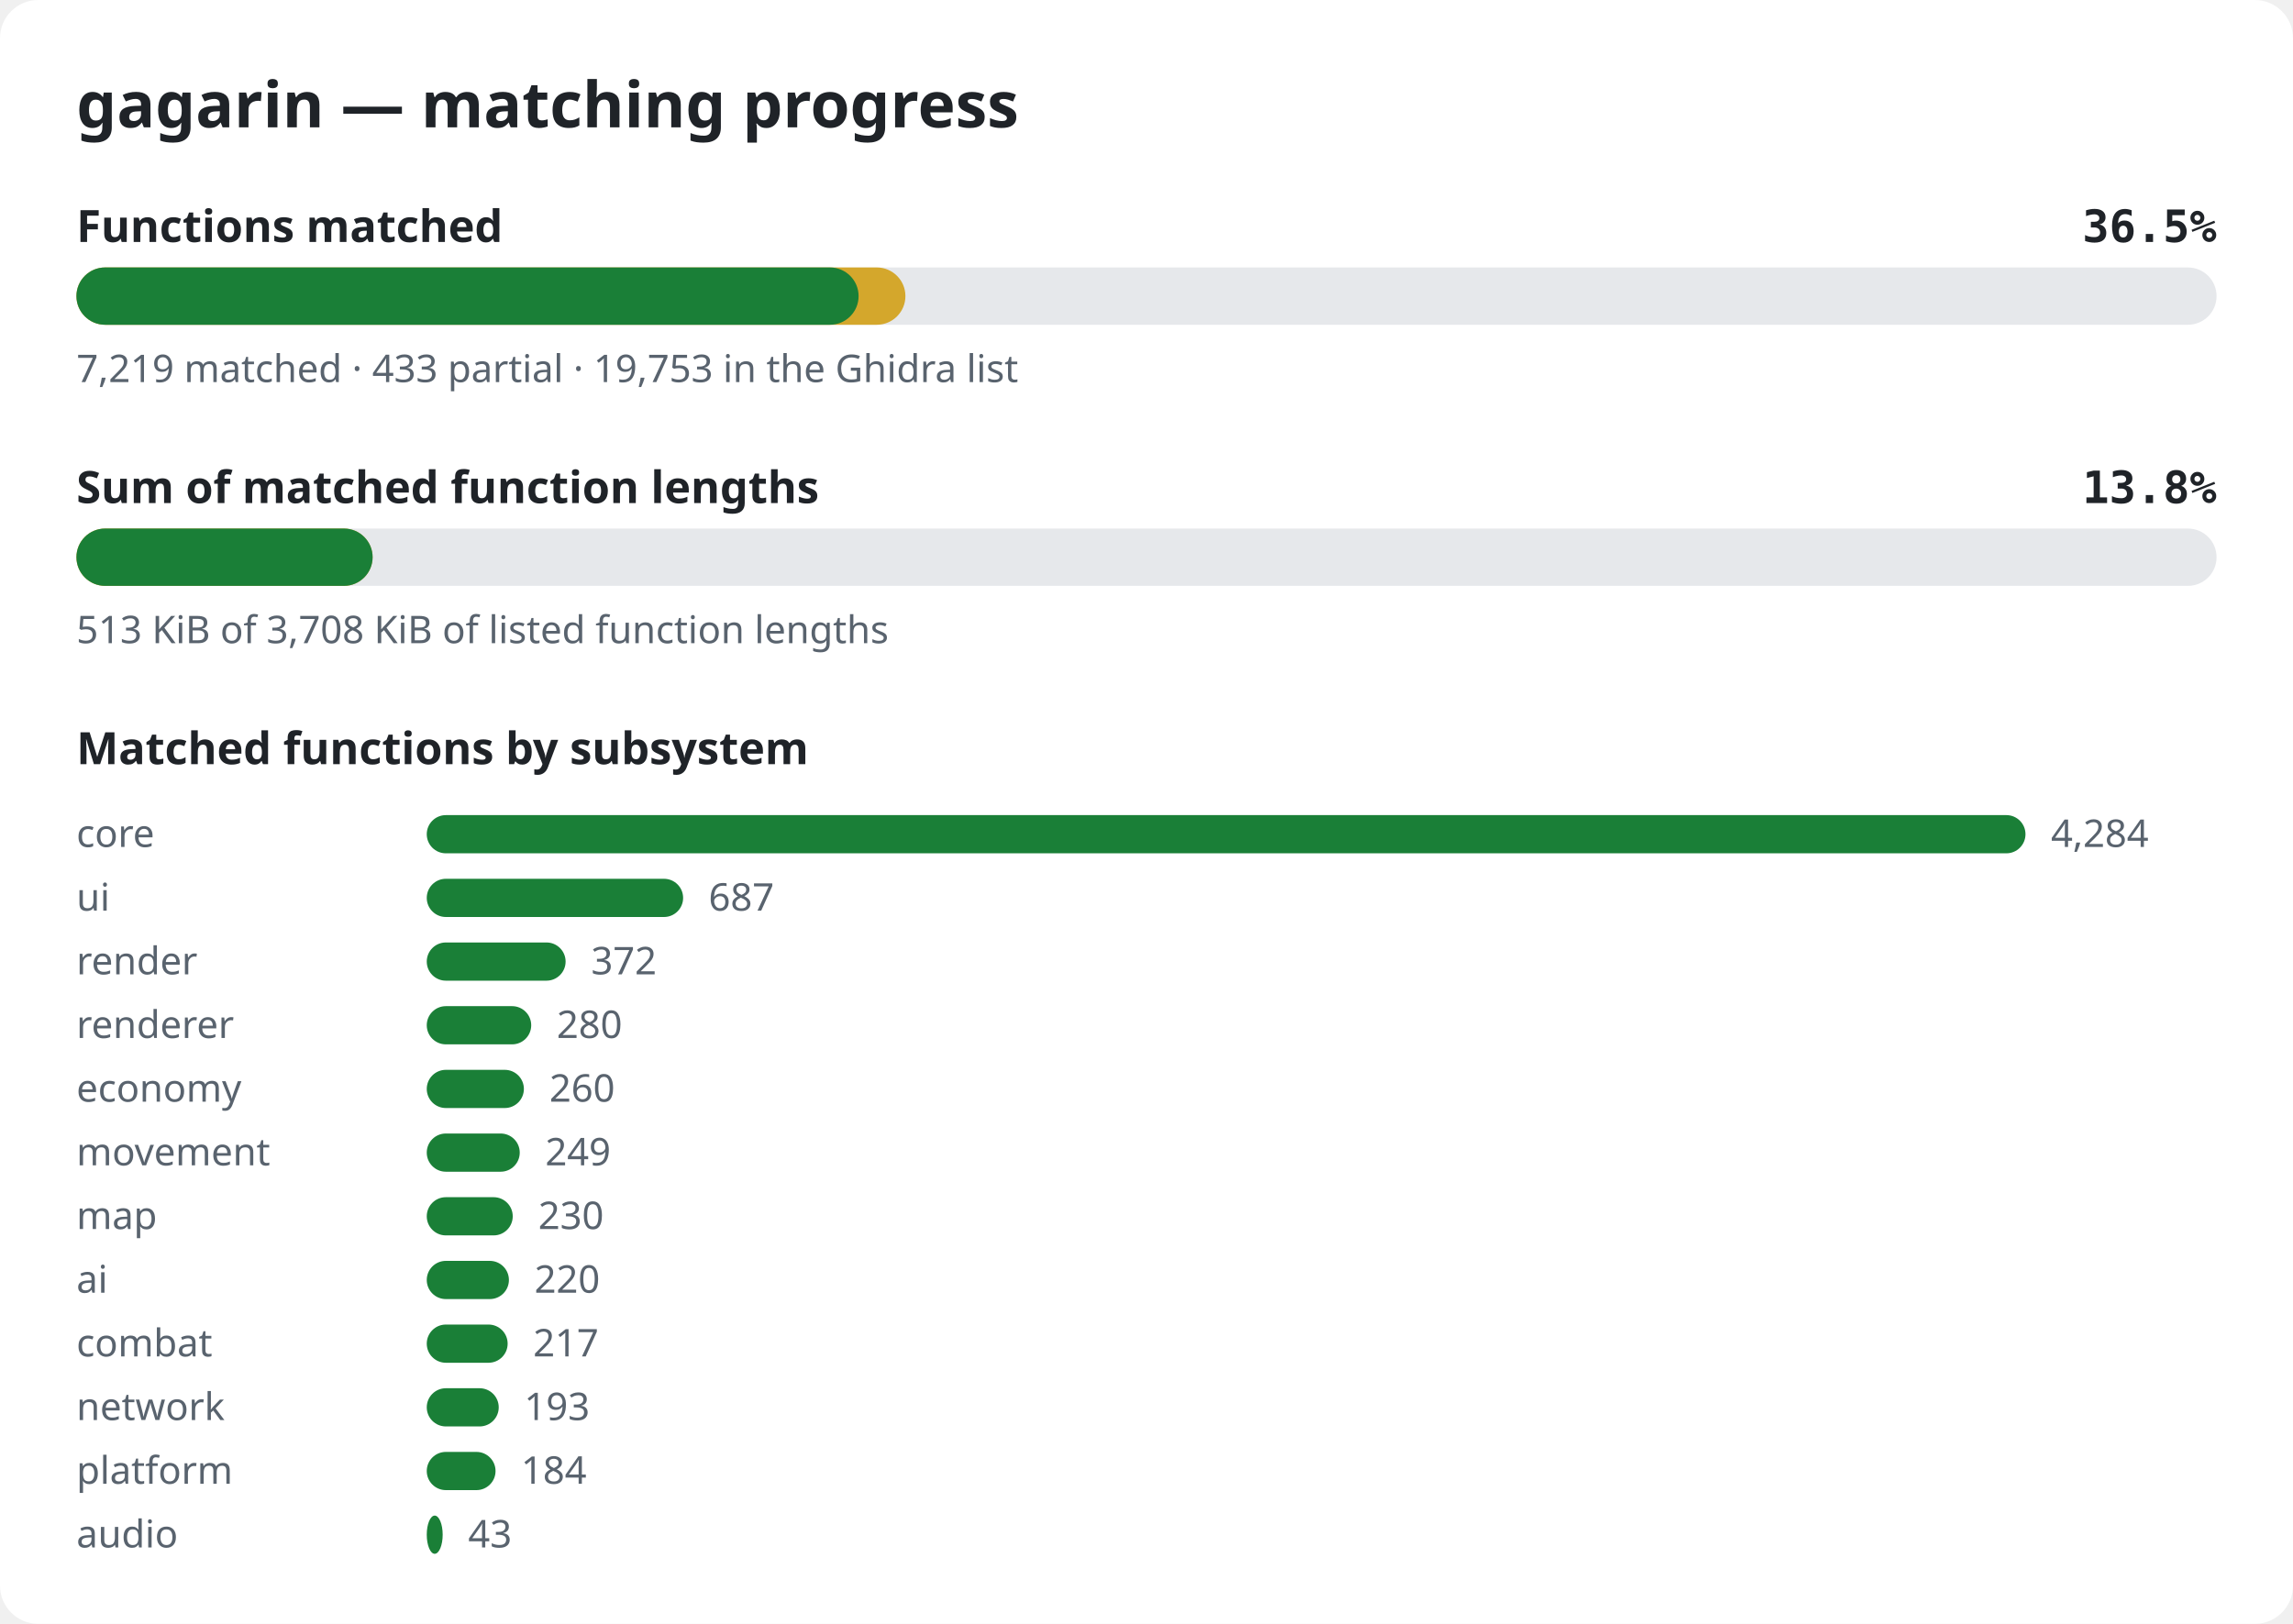
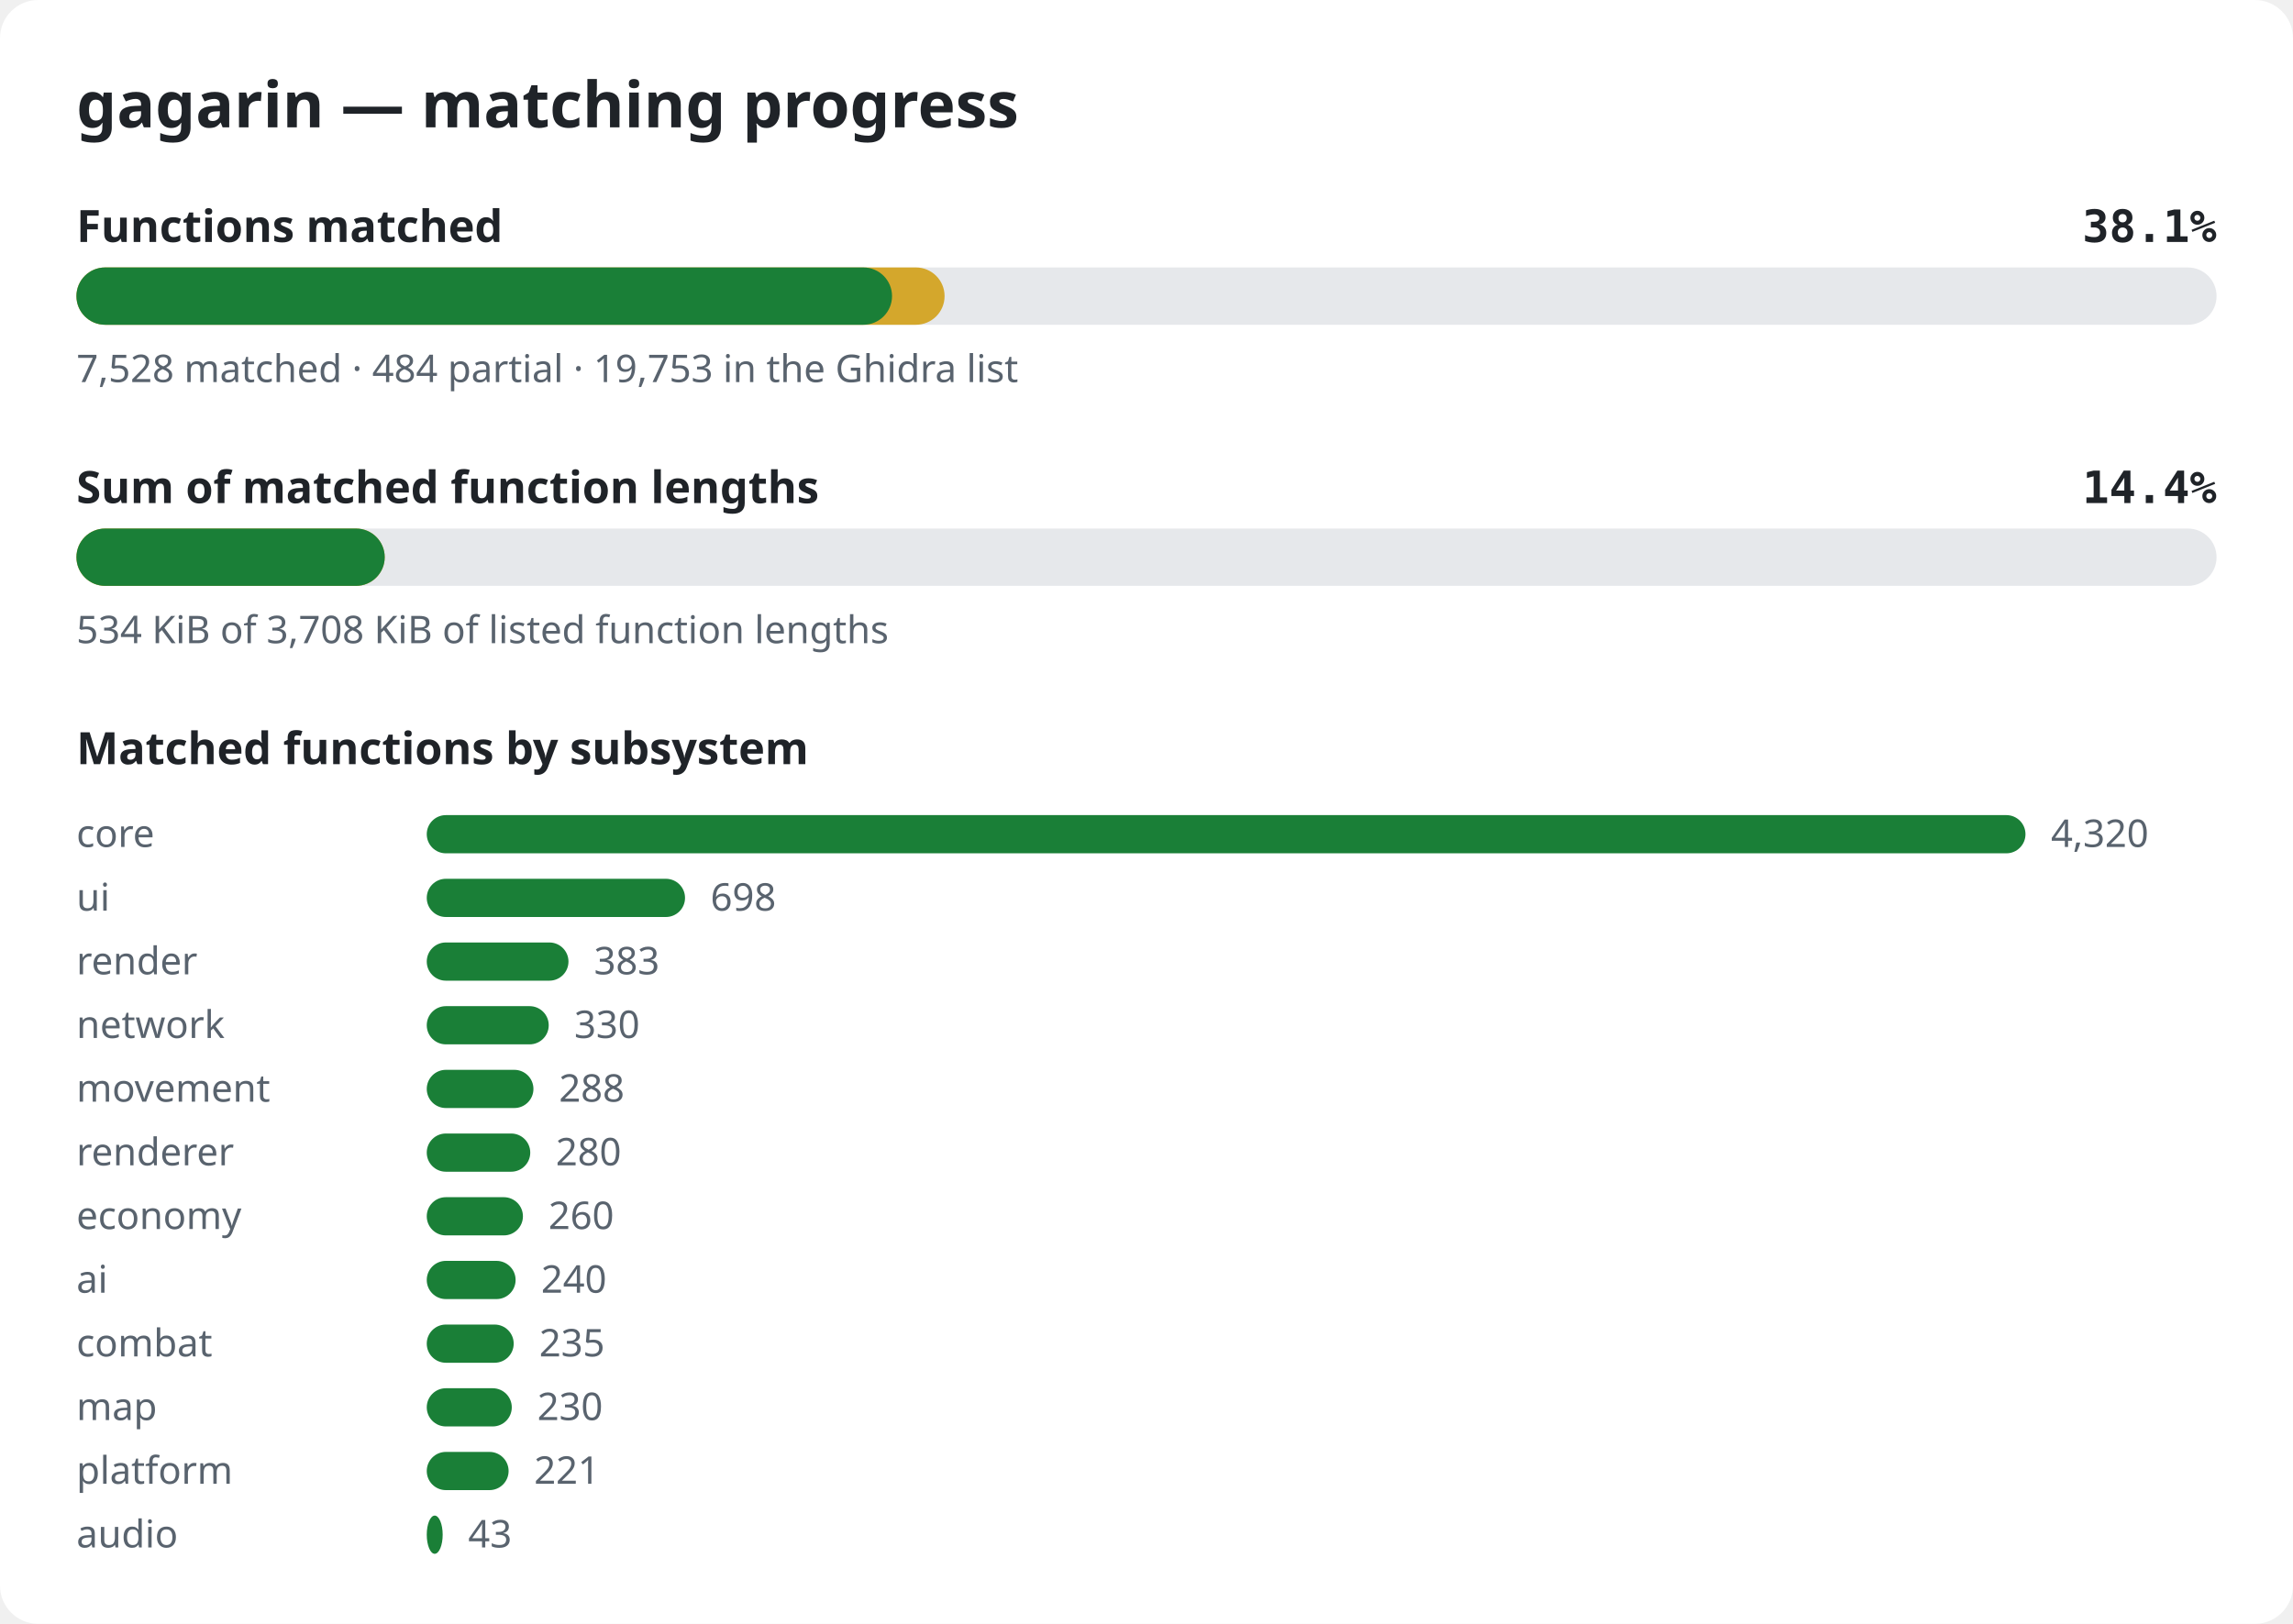
<svg xmlns="http://www.w3.org/2000/svg" width="720" height="510" viewBox="0 0 720 510" role="img" aria-label="gagarin matching progress">
  <style>.bg{fill:#ffffff}.title{font:600 20px sans-serif;fill:#1f2328}.label{font:600 14px sans-serif;fill:#1f2328}.pct{font:600 14px monospace;fill:#1f2328}.note{font:12px sans-serif;fill:#59636e}.track{fill:#e6e8eb}.done{fill:#1a7f37}.partial{fill:#d4a72c}@media (prefers-color-scheme: dark){.bg{fill:#0d1117}.title,.label,.pct{fill:#e6edf3}.note{fill:#9198a1}.track{fill:#262c36}.done{fill:#3fb950}.partial{fill:#d29922}}</style>
  <rect width="720" height="510" rx="12" class="bg" />
  <text x="24" y="40" class="title">gagarin — matching progress</text>
  <text x="24" y="76" class="label">Functions matched</text>
-   <text x="696" y="76" class="pct" text-anchor="end">36.5%</text>
+   <text x="696" y="76" class="pct" text-anchor="end">38.1%</text>
  <rect x="24" y="84" width="672" height="18" rx="9" class="track" />
-   <rect x="24" y="84" width="260.3" height="18" rx="9" class="partial" />
-   <rect x="24" y="84" width="245.6" height="18" rx="9" class="done" />
-   <text x="24" y="120" class="note">7,219 matched · 433 partial · 19,753 in the Ghidra list</text>
+   <rect x="24" y="84" width="272.6" height="18" rx="9" class="partial" />
+   <rect x="24" y="84" width="256.1" height="18" rx="9" class="done" />
+   <text x="24" y="120" class="note">7,528 matched · 484 partial · 19,753 in the Ghidra list</text>
  <text x="24" y="158" class="label">Sum of matched function lengths</text>
-   <text x="696" y="158" class="pct" text-anchor="end">13.8%</text>
+   <text x="696" y="158" class="pct" text-anchor="end">14.4%</text>
  <rect x="24" y="166" width="672" height="18" rx="9" class="track" />
-   <rect x="24" y="166" width="93.0" height="18" rx="9" class="partial" />
-   <rect x="24" y="166" width="93.0" height="18" rx="9" class="done" />
-   <text x="24" y="202" class="note">513 KiB of 3,708 KiB of listed function lengths</text>
+   <rect x="24" y="166" width="96.8" height="18" rx="9" class="partial" />
+   <rect x="24" y="166" width="96.8" height="18" rx="9" class="done" />
+   <text x="24" y="202" class="note">534 KiB of 3,708 KiB of listed function lengths</text>
  <text x="24" y="240" class="label">Matched functions by subsystem</text>
  <text x="24" y="266" class="note">core</text>
  <rect x="134" y="256" width="502.0" height="12" rx="6" class="done" />
-   <text x="644.0" y="266" class="note">4,284</text>
+   <text x="644.0" y="266" class="note">4,320</text>
  <text x="24" y="286" class="note">ui</text>
-   <rect x="134" y="276" width="80.5" height="12" rx="6" class="done" />
-   <text x="222.5" y="286" class="note">687</text>
+   <rect x="134" y="276" width="81.1" height="12" rx="6" class="done" />
+   <text x="223.1" y="286" class="note">698</text>
  <text x="24" y="306" class="note">render</text>
-   <rect x="134" y="296" width="43.6" height="12" rx="6" class="done" />
-   <text x="185.6" y="306" class="note">372</text>
-   <text x="24" y="326" class="note">renderer</text>
-   <rect x="134" y="316" width="32.8" height="12" rx="6" class="done" />
-   <text x="174.8" y="326" class="note">280</text>
-   <text x="24" y="346" class="note">economy</text>
-   <rect x="134" y="336" width="30.5" height="12" rx="6" class="done" />
-   <text x="172.5" y="346" class="note">260</text>
-   <text x="24" y="366" class="note">movement</text>
-   <rect x="134" y="356" width="29.2" height="12" rx="6" class="done" />
-   <text x="171.2" y="366" class="note">249</text>
-   <text x="24" y="386" class="note">map</text>
-   <rect x="134" y="376" width="27.0" height="12" rx="6" class="done" />
-   <text x="169.0" y="386" class="note">230</text>
+   <rect x="134" y="296" width="44.5" height="12" rx="6" class="done" />
+   <text x="186.5" y="306" class="note">383</text>
+   <text x="24" y="326" class="note">network</text>
+   <rect x="134" y="316" width="38.3" height="12" rx="6" class="done" />
+   <text x="180.3" y="326" class="note">330</text>
+   <text x="24" y="346" class="note">movement</text>
+   <rect x="134" y="336" width="33.5" height="12" rx="6" class="done" />
+   <text x="175.5" y="346" class="note">288</text>
+   <text x="24" y="366" class="note">renderer</text>
+   <rect x="134" y="356" width="32.5" height="12" rx="6" class="done" />
+   <text x="174.5" y="366" class="note">280</text>
+   <text x="24" y="386" class="note">economy</text>
+   <rect x="134" y="376" width="30.2" height="12" rx="6" class="done" />
+   <text x="172.2" y="386" class="note">260</text>
  <text x="24" y="406" class="note">ai</text>
-   <rect x="134" y="396" width="25.8" height="12" rx="6" class="done" />
-   <text x="167.8" y="406" class="note">220</text>
+   <rect x="134" y="396" width="27.9" height="12" rx="6" class="done" />
+   <text x="169.9" y="406" class="note">240</text>
  <text x="24" y="426" class="note">combat</text>
-   <rect x="134" y="416" width="25.4" height="12" rx="6" class="done" />
-   <text x="167.4" y="426" class="note">217</text>
-   <text x="24" y="446" class="note">network</text>
-   <rect x="134" y="436" width="22.6" height="12" rx="6" class="done" />
-   <text x="164.6" y="446" class="note">193</text>
+   <rect x="134" y="416" width="27.3" height="12" rx="6" class="done" />
+   <text x="169.3" y="426" class="note">235</text>
+   <text x="24" y="446" class="note">map</text>
+   <rect x="134" y="436" width="26.7" height="12" rx="6" class="done" />
+   <text x="168.7" y="446" class="note">230</text>
  <text x="24" y="466" class="note">platform</text>
-   <rect x="134" y="456" width="21.6" height="12" rx="6" class="done" />
-   <text x="163.6" y="466" class="note">184</text>
+   <rect x="134" y="456" width="25.7" height="12" rx="6" class="done" />
+   <text x="167.7" y="466" class="note">221</text>
  <text x="24" y="486" class="note">audio</text>
  <rect x="134" y="476" width="5.0" height="12" rx="6" class="done" />
  <text x="147.0" y="486" class="note">43</text>
</svg>
